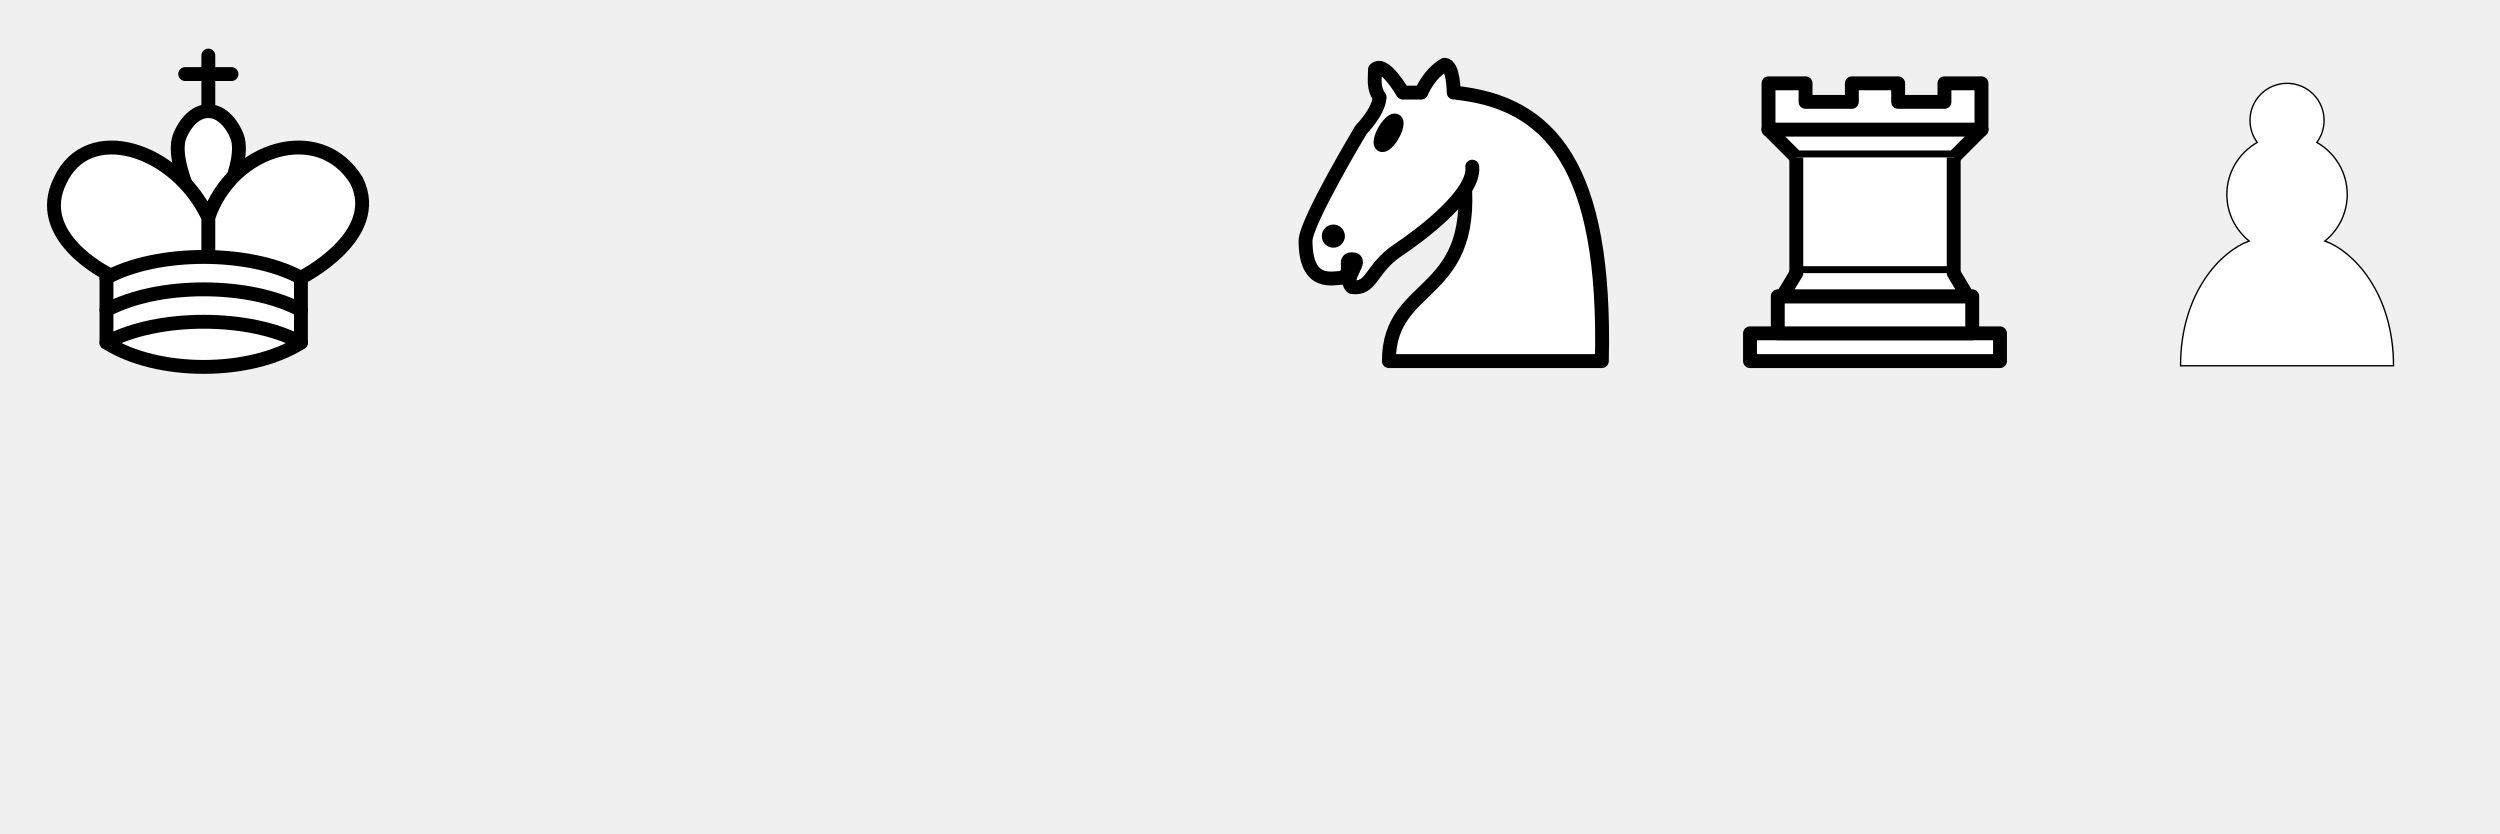
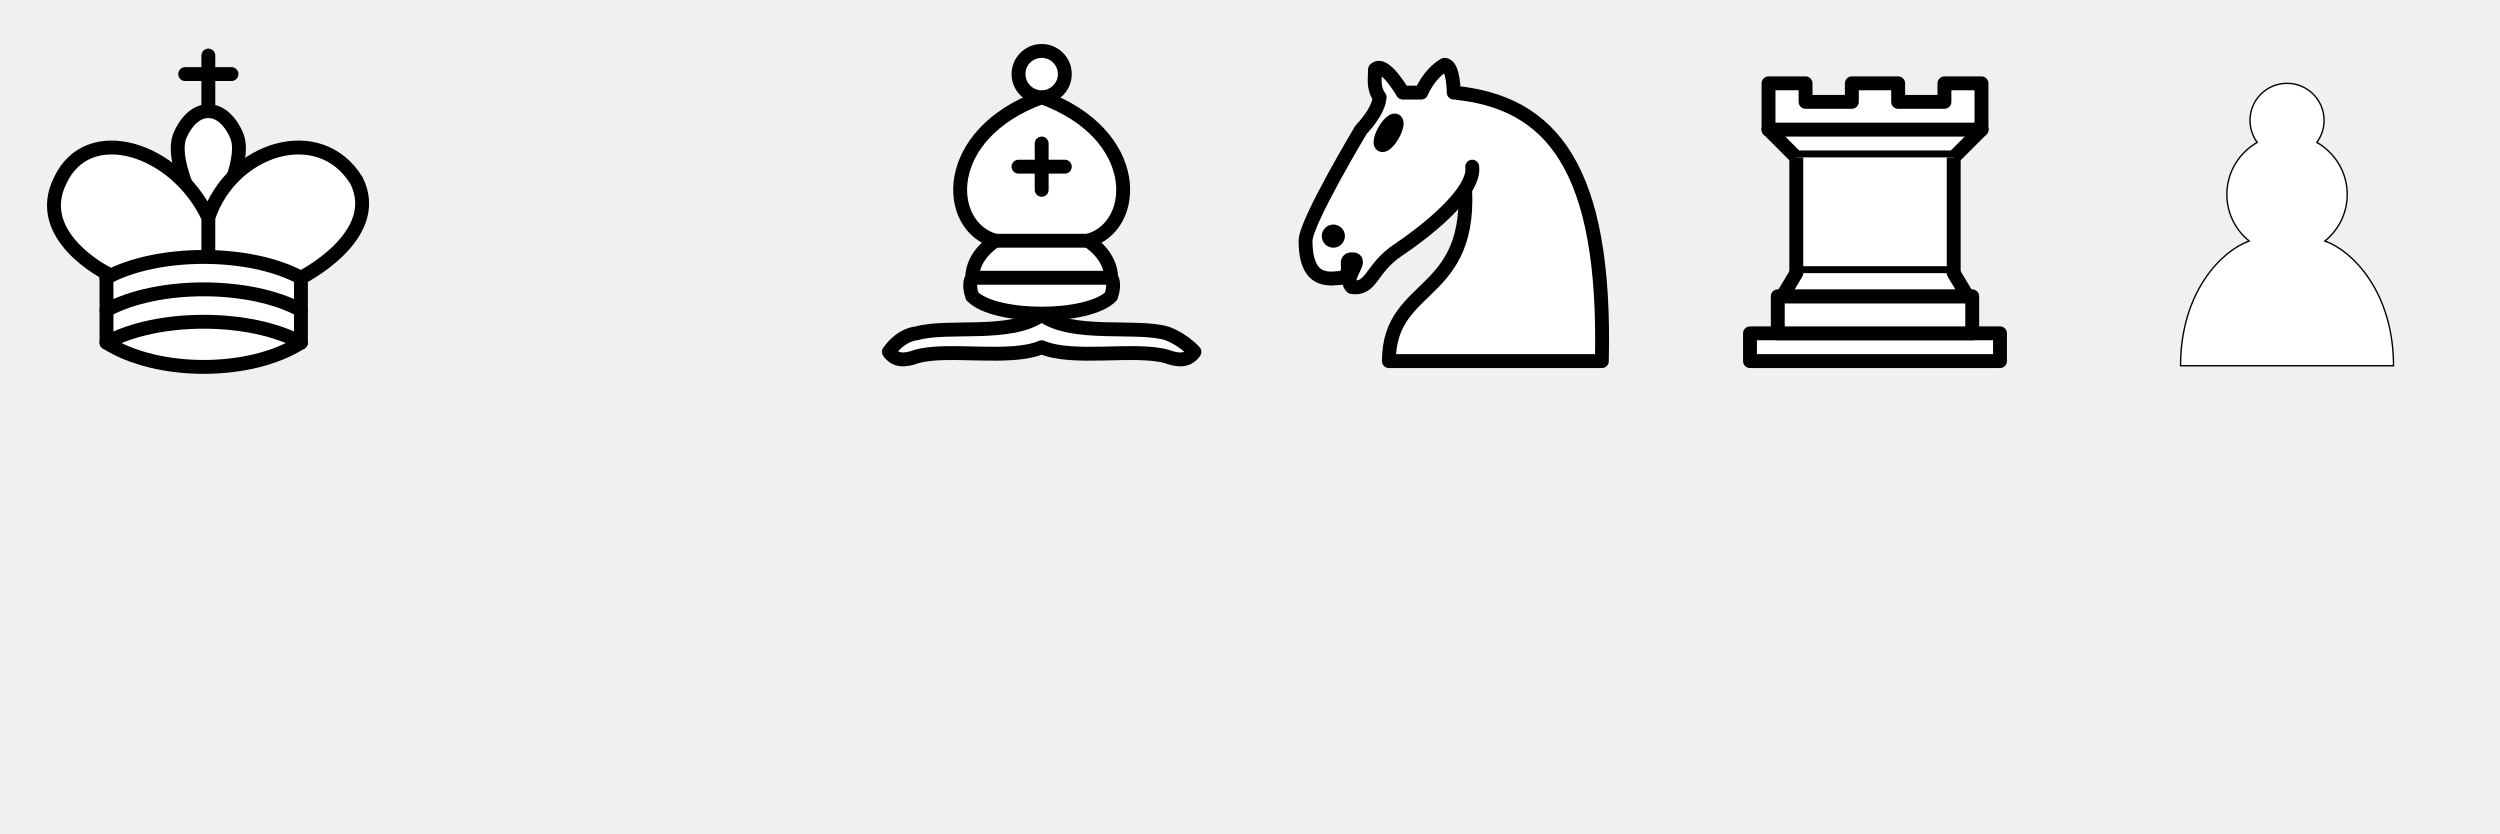
<svg xmlns="http://www.w3.org/2000/svg" viewBox="0 0 2700 900">
  <g style="fill: none; stroke: #000000; stroke-width: 15; stroke-linecap: round; stroke-linejoin: round;" transform="translate(0,0)">
    <path d="M 225 116.3 L 225 60" style="stroke-linejoin: miter;" />
    <path d="M 200 80 L 250 80" style="stroke-linejoin: miter;" />
    <path d="M 225 250 C 225 250 270 175 255 145 C 255 145 245 120 225 120 C 205 120 195 145 195 145 C 180 175 225 250 225 250" style="fill: #ffffff; stroke: #000000; stroke-linecap: butt; stroke-linejoin: miter;" />
    <path d="M 115 370 C 170 405 270 405 325 370 L 325 300 C 325 300 415 255 385 195 C 345 130 250 160 225 235 L 225 270 L 225 235 C 190 160 95 130 65 195 C 35 255 115 295 115 295 L 115 370 Z" style="fill: #ffffff; stroke: #000000;" />
    <path d="M 115 300 C 170 270 270 270 325 300" />
    <path d="M 115 335 C 170 305 270 305 325 335" />
    <path d="M 115 370 C 170 340 270 340 325 370" />
+   </g>
+   <g style="fill: #ffffff; stroke: #000000; stroke-width: 15; stroke-linecap: butt; stroke-linejoin: round;" transform="translate(900,0)">
+     <path d="M 90 360 C 123.9 350.3 191.1 364.3 225 340 C 258.9 364.3 326.1 350.3 360 360 C 360 360 376.5 365.4 390 380 C 383.2 389.7 373.5 389.9 360 385 C 326.1 375.3 258.9 389.6 225 375 C 191.1 389.6 123.9 375.3 90 385 C 76.46 389.9 66.77 389.7 60 380 C 73.54 360.6 90 360 90 360 z" />
+     <path d="M 150 320 C 175 345 275 345 300 320 C 305 305 300 300 300 300 C 300 275 275 260 275 260 C 330 245 335 145 225 105 C 115 145 120 245 175 260 C 175 260 150 275 150 300 C 150 300 145 305 150 320 Z" />
+     <path d="M 250 80 A 25 25 90 1 1 200 80 A 25 25 90 1 1 250 80 Z" />
+     <path d="M 175 260 L 275 260 M 150 300 L 300 300 M 225 155 L 225 205 M 200 180 L 250 180" style="fill: none; stroke-linecap: round; stroke-linejoin: miter;" />
  </g>
  <g style="fill: none; stroke: #000000; stroke-width: 15; stroke-linecap:round; stroke-linejoin:round;" transform="translate(1350,0)">
    <path d="M 220 100 C 325 110 385 180 380 390 L 150 390 C 150 300 250 325 230 180" style="fill: #ffffff;" />
    <path d="M 240 180 C 243.8 209.1 184.5 253.7 160 270 C 130 290 131.8 313.4 110 310 C 99.58 300.6 124.1 279.6 110 280 C 100 280 111.9 292.3 100 300 C 90 300 59.97 310 60 260 C 60 240 120 140 120 140 C 120 140 138.9 121 140 105 C 132.7 95.06 135 85 135 75 C 145 65 165 100 165 100 L 185 100 C 185 100 192.8 80.08 210 70 C 220 70 220 100 220 100" style="fill: #ffffff;" />
    <path d="M 95 255 A 5 5 90 1 1 85 255 A 5 5 90 1 1 95 255 Z" style="fill: #000000;" />
    <path d="M 154.006 145.933 A 15 5 -60 1 1 145.346 140.933 A 15 5 -60 1 1 154.006 145.933 Z" style="fill: 000000;" />
  </g>
  <g style="fill: #ffffff; stroke: #000000; stroke-width: 15; stroke-linecap: butt; stroke-linejoin: round;" transform="translate(1800,0)">
    <path d="M 90 390 L 360 390 L 360 360 L 90 360 L 90 390 Z" />
    <path d="M 120 360 L 120 320 L 330 320 L 330 360 L 120 360 z" />
    <path d="M 110 140 L 110 90 L 150 90 L 150 110 L 200 110 L 200 90 L 250 90 L 250 110 L 300 110 L 300 90 L 340 90 L 340 140" />
    <path d="M 340 140 L 310 170 L 140 170 L 110 140" style="stroke-linecap: round;" />
    <path d="M 310 170 L 310 295 L 140 295 L 140 170" style=" stroke-linejoin:miter;" />
    <path d="M 310 295 L 325 320 L 125 320 L 140 295" style="stroke-linecap: round;" />
    <path d="M 110 140 L 340 140" style="fill: none; stroke-linecap: round; stroke-linejoin: miter;" />
  </g>
  <g transform="translate(2250,0)">
    <path d="M 220 90 C 197.9 90 180 107.9 180 130 C 180 138.9 182.9 147.1 187.8 153.8 C 168.3 165 155 185.9 155 210 C 155 230.3 164.4 248.4 179.1 260.3 C 149.1 270.9 105 315.8 105 395 L 335 395 C 335 315.8 290.9 270.9 260.9 260.3 C 275.6 248.4 285 230.3 285 210 C 285 185.9 271.7 165 252.2 153.8 C 257.1 147.1 260 138.9 260 130 C 260 107.9 242.1 90 220 90 z" style="fill: #ffffff; stroke: #000000; stroke-width: 1.5; stroke-linecap: round; stroke-linejoin: miter;" />
  </g>
</svg>
